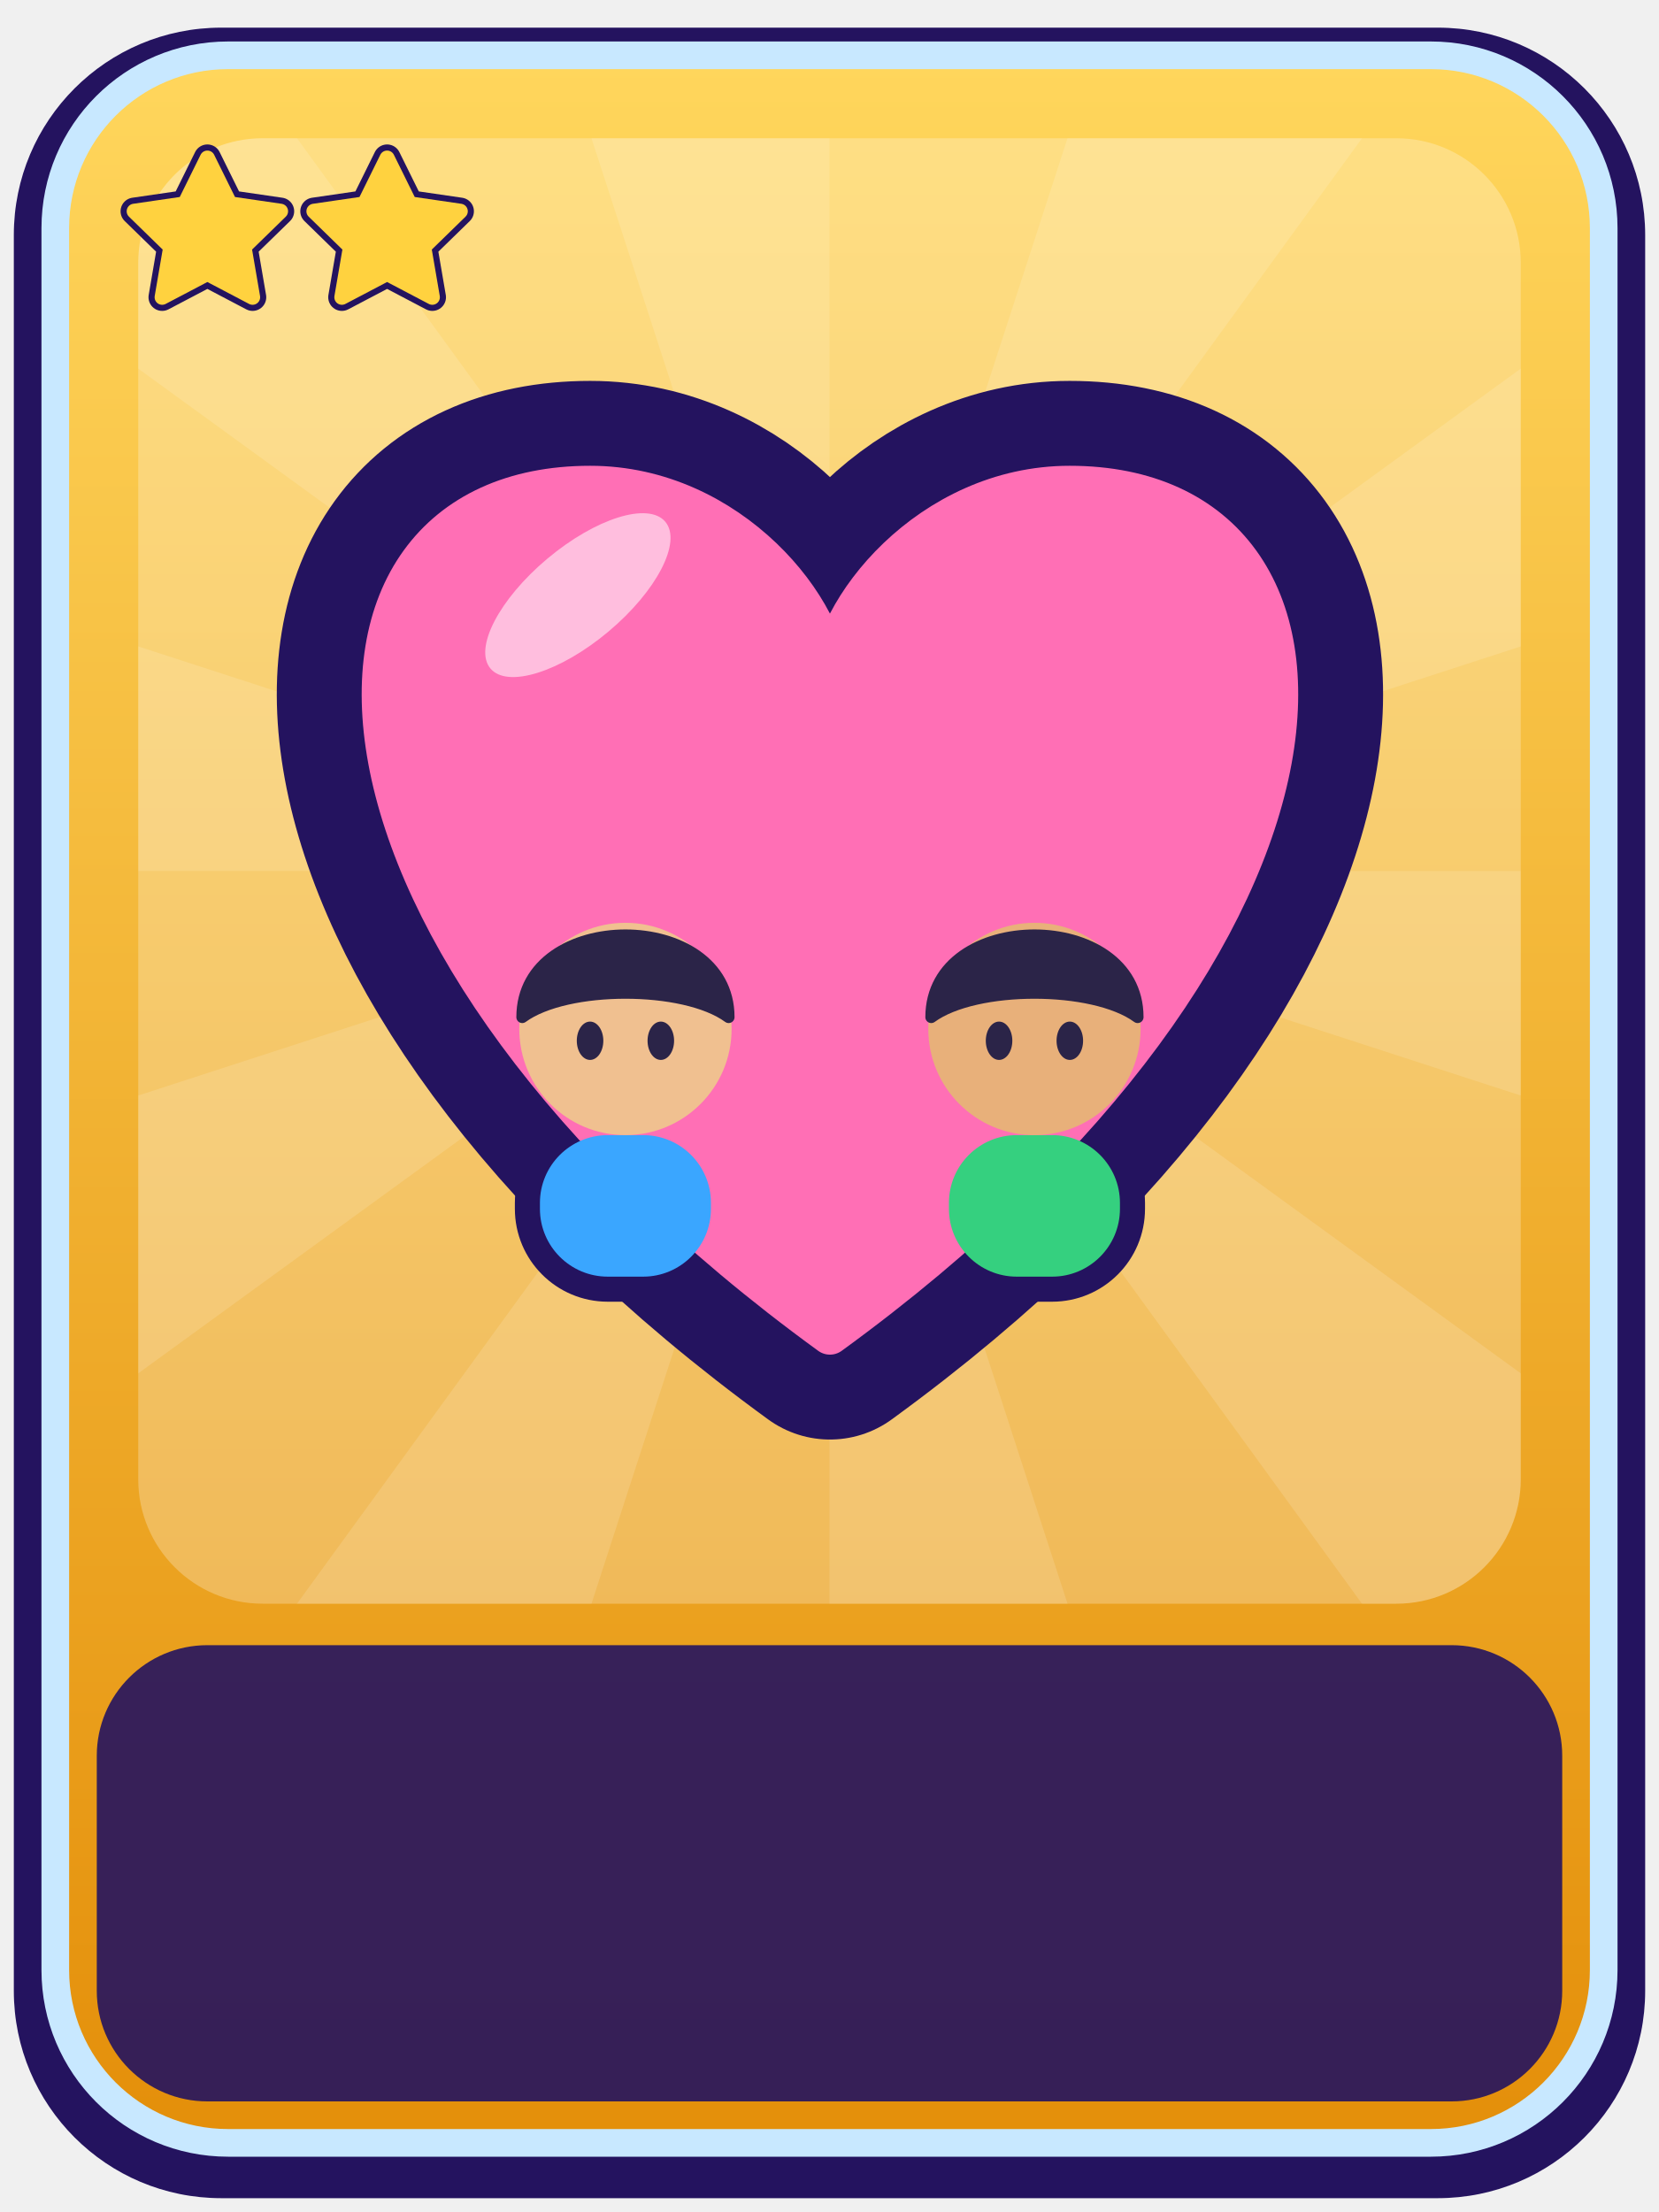
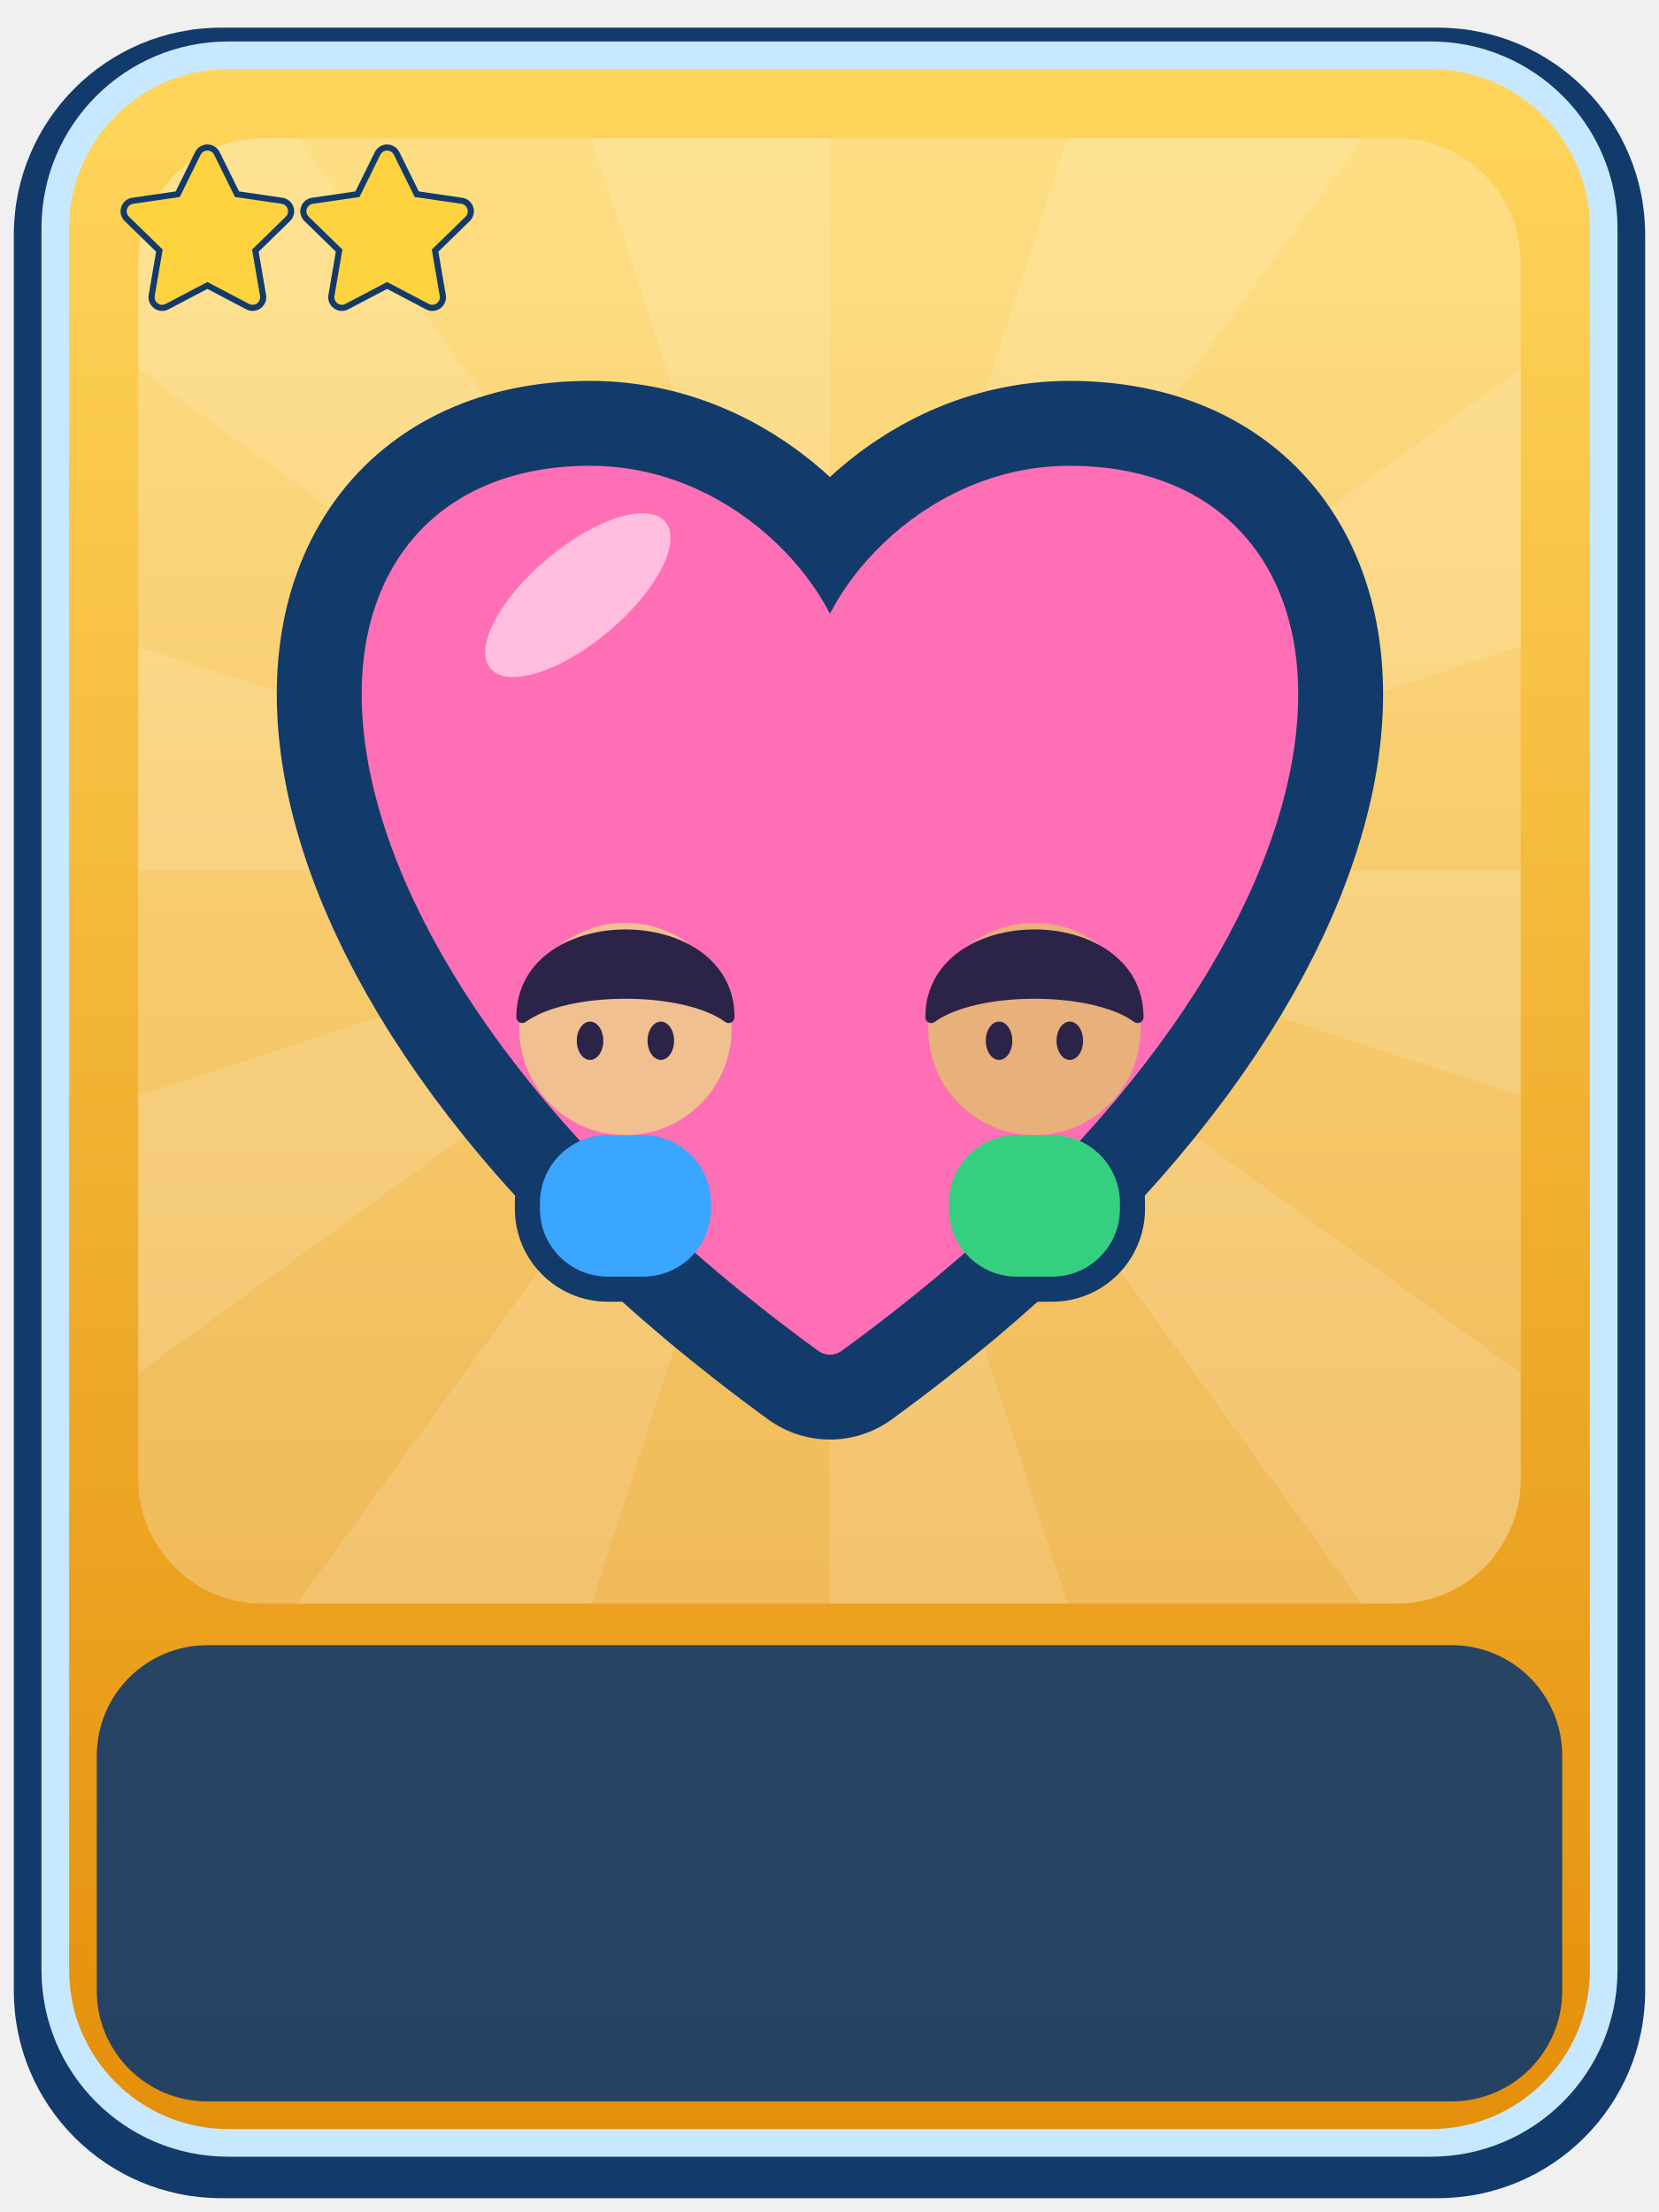
<svg xmlns="http://www.w3.org/2000/svg" width="240" height="320" viewBox="0 0 240 320">
  <defs>
    <linearGradient id="g" x1="0" y1="0" x2="0" y2="1">
      <stop offset="0" stop-color="#ffd65c" />
      <stop offset="1" stop-color="#e48f0a" />
    </linearGradient>
    <clipPath id="p">
      <rect x="20" y="20" width="200" height="212" rx="18" />
    </clipPath>
  </defs>
-   <rect x="2" y="4" width="236" height="314" rx="30" fill="#24135f" />
+   <rect x="2" y="4" width="236" height="314" rx="30" fill="#123a6b" />
  <rect x="8" y="8" width="224" height="302" rx="25" fill="url(#g)" stroke="#c8e8ff" stroke-width="4" />
  <rect x="20" y="20" width="200" height="212" rx="18" fill="#ffffff" opacity="0.26" />
  <g clip-path="url(#p)">
    <polygon points="120,126 310.0,126.0 300.7,184.7" fill="#ffffff" opacity="0.13" />
    <polygon points="120,126 273.7,237.7 231.7,279.7" fill="#ffffff" opacity="0.13" />
    <polygon points="120,126 178.7,306.7 120.0,316.0" fill="#ffffff" opacity="0.13" />
    <polygon points="120,126 61.3,306.7 8.3,279.7" fill="#ffffff" opacity="0.13" />
    <polygon points="120,126 -33.7,237.7 -60.7,184.7" fill="#ffffff" opacity="0.13" />
    <polygon points="120,126 -70.0,126.0 -60.7,67.3" fill="#ffffff" opacity="0.13" />
    <polygon points="120,126 -33.7,14.3 8.3,-27.7" fill="#ffffff" opacity="0.13" />
    <polygon points="120,126 61.3,-54.7 120.0,-64.0" fill="#ffffff" opacity="0.13" />
    <polygon points="120,126 178.7,-54.7 231.7,-27.7" fill="#ffffff" opacity="0.13" />
    <polygon points="120,126 273.7,14.3 300.7,67.3" fill="#ffffff" opacity="0.13" />
  </g>
  <g transform="translate(32 40) scale(0.344)">
    <g transform="translate(256 256) scale(2.1)">
-       <path d="M0 90 C-110 10 -110 -80 -48 -80 C-20 -80 0 -55 0 -40 C0 -55 20 -80 48 -80 C110 -80 110 10 0 90 Z" fill="#24135f" stroke="#24135f" stroke-width="42" stroke-linejoin="round" stroke-linecap="round" />
+       <path d="M0 90 C-110 10 -110 -80 -48 -80 C-20 -80 0 -55 0 -40 C0 -55 20 -80 48 -80 C110 -80 110 10 0 90 Z" fill="#123a6b" stroke="#123a6b" stroke-width="42" stroke-linejoin="round" stroke-linecap="round" />
    </g>
    <g transform="translate(170 340) scale(0.62)">
-       <rect x="-58" y="34" width="116" height="96" rx="46" fill="#24135f" stroke="#24135f" stroke-width="34" stroke-linejoin="round" stroke-linecap="round" />
+       <rect x="-58" y="34" width="116" height="96" rx="46" fill="#123a6b" stroke="#123a6b" stroke-width="34" stroke-linejoin="round" stroke-linecap="round" />
    </g>
    <g transform="translate(170 340) scale(0.62)">
-       <circle cx="0" cy="-38" r="72" fill="#24135f" stroke="#24135f" stroke-width="34" stroke-linejoin="round" stroke-linecap="round" />
+       <circle cx="0" cy="-38" r="72" fill="#123a6b" stroke="#123a6b" stroke-width="34" stroke-linejoin="round" stroke-linecap="round" />
    </g>
    <g transform="translate(342 340) scale(0.62)">
-       <rect x="-58" y="34" width="116" height="96" rx="46" fill="#24135f" stroke="#24135f" stroke-width="34" stroke-linejoin="round" stroke-linecap="round" />
+       <rect x="-58" y="34" width="116" height="96" rx="46" fill="#123a6b" stroke="#123a6b" stroke-width="34" stroke-linejoin="round" stroke-linecap="round" />
    </g>
    <g transform="translate(342 340) scale(0.62)">
-       <circle cx="0" cy="-38" r="72" fill="#24135f" stroke="#24135f" stroke-width="34" stroke-linejoin="round" stroke-linecap="round" />
+       <circle cx="0" cy="-38" r="72" fill="#123a6b" stroke="#123a6b" stroke-width="34" stroke-linejoin="round" stroke-linecap="round" />
    </g>
    <g transform="translate(256 256) scale(2.1)">
      <path d="M0 90 C-110 10 -110 -80 -48 -80 C-20 -80 0 -55 0 -40 C0 -55 20 -80 48 -80 C110 -80 110 10 0 90 Z" fill="#ff6fb5" stroke="#ff6fb5" stroke-width="8" stroke-linejoin="round" stroke-linecap="round" />
    </g>
    <g transform="translate(170 340) scale(0.62)">
      <rect x="-58" y="34" width="116" height="96" rx="46" fill="#3aa6ff" />
    </g>
    <g transform="translate(170 340) scale(0.62)">
      <circle cx="0" cy="-38" r="72" fill="#f0c090" />
    </g>
    <g transform="translate(170 340) scale(0.62)">
      <path d="M-70 -46 C-70 -120 70 -120 70 -46 C40 -68 -40 -68 -70 -46 Z" fill="#2b2448" stroke="#2b2448" stroke-width="8" stroke-linejoin="round" stroke-linecap="round" />
    </g>
    <g transform="translate(170 340) scale(0.62)">
      <ellipse cx="-24" cy="-30" rx="9" ry="13" fill="#2b2448" />
    </g>
    <g transform="translate(170 340) scale(0.62)">
      <ellipse cx="24" cy="-30" rx="9" ry="13" fill="#2b2448" />
    </g>
    <g transform="translate(342 340) scale(0.62)">
      <rect x="-58" y="34" width="116" height="96" rx="46" fill="#35d07f" />
    </g>
    <g transform="translate(342 340) scale(0.62)">
      <circle cx="0" cy="-38" r="72" fill="#e8b07a" />
    </g>
    <g transform="translate(342 340) scale(0.62)">
      <path d="M-70 -46 C-70 -120 70 -120 70 -46 C40 -68 -40 -68 -70 -46 Z" fill="#2b2448" stroke="#2b2448" stroke-width="8" stroke-linejoin="round" stroke-linecap="round" />
    </g>
    <g transform="translate(342 340) scale(0.62)">
      <ellipse cx="-24" cy="-30" rx="9" ry="13" fill="#2b2448" />
    </g>
    <g transform="translate(342 340) scale(0.62)">
      <ellipse cx="24" cy="-30" rx="9" ry="13" fill="#2b2448" />
    </g>
    <ellipse cx="150" cy="134" rx="48" ry="20" transform="rotate(-40 150 134)" fill="#ffffff" opacity="0.55" />
  </g>
-   <rect x="14" y="238" width="212" height="66" rx="16" fill="#24135f" opacity="0.9" />
+   <rect x="14" y="238" width="212" height="66" rx="16" fill="#123a6b" opacity="0.9" />
  <g transform="translate(30 34) scale(0.052)">
-     <polygon points="0.0,-214.0 62.9,-86.6 203.5,-66.1 101.8,33.1 125.8,173.1 0.0,107.0 -125.8,173.1 -101.8,33.1 -203.5,-66.1 -62.9,-86.6" fill="#24135f" stroke="#24135f" stroke-width="76" stroke-linejoin="round" stroke-linecap="round" />
+     <polygon points="0.0,-214.0 62.9,-86.6 203.5,-66.1 101.8,33.1 125.8,173.1 0.0,107.0 -125.8,173.1 -101.8,33.1 -203.5,-66.1 -62.9,-86.6" fill="#123a6b" stroke="#123a6b" stroke-width="76" stroke-linejoin="round" stroke-linecap="round" />
    <polygon points="0.0,-214.0 62.9,-86.6 203.5,-66.1 101.8,33.1 125.8,173.1 0.0,107.0 -125.8,173.1 -101.8,33.1 -203.5,-66.1 -62.9,-86.6" fill="#ffd23f" stroke="#ffd23f" stroke-width="42" stroke-linejoin="round" stroke-linecap="round" />
  </g>
  <g transform="translate(56 34) scale(0.052)">
-     <polygon points="0.0,-214.0 62.9,-86.6 203.5,-66.1 101.8,33.1 125.8,173.1 0.0,107.0 -125.8,173.1 -101.8,33.1 -203.5,-66.1 -62.9,-86.6" fill="#24135f" stroke="#24135f" stroke-width="76" stroke-linejoin="round" stroke-linecap="round" />
+     <polygon points="0.0,-214.0 62.9,-86.6 203.5,-66.1 101.8,33.1 125.8,173.1 0.0,107.0 -125.8,173.1 -101.8,33.1 -203.5,-66.1 -62.9,-86.6" fill="#123a6b" stroke="#123a6b" stroke-width="76" stroke-linejoin="round" stroke-linecap="round" />
    <polygon points="0.0,-214.0 62.9,-86.6 203.5,-66.1 101.8,33.1 125.8,173.1 0.0,107.0 -125.8,173.1 -101.8,33.1 -203.5,-66.1 -62.9,-86.6" fill="#ffd23f" stroke="#ffd23f" stroke-width="42" stroke-linejoin="round" stroke-linecap="round" />
  </g>
</svg>
